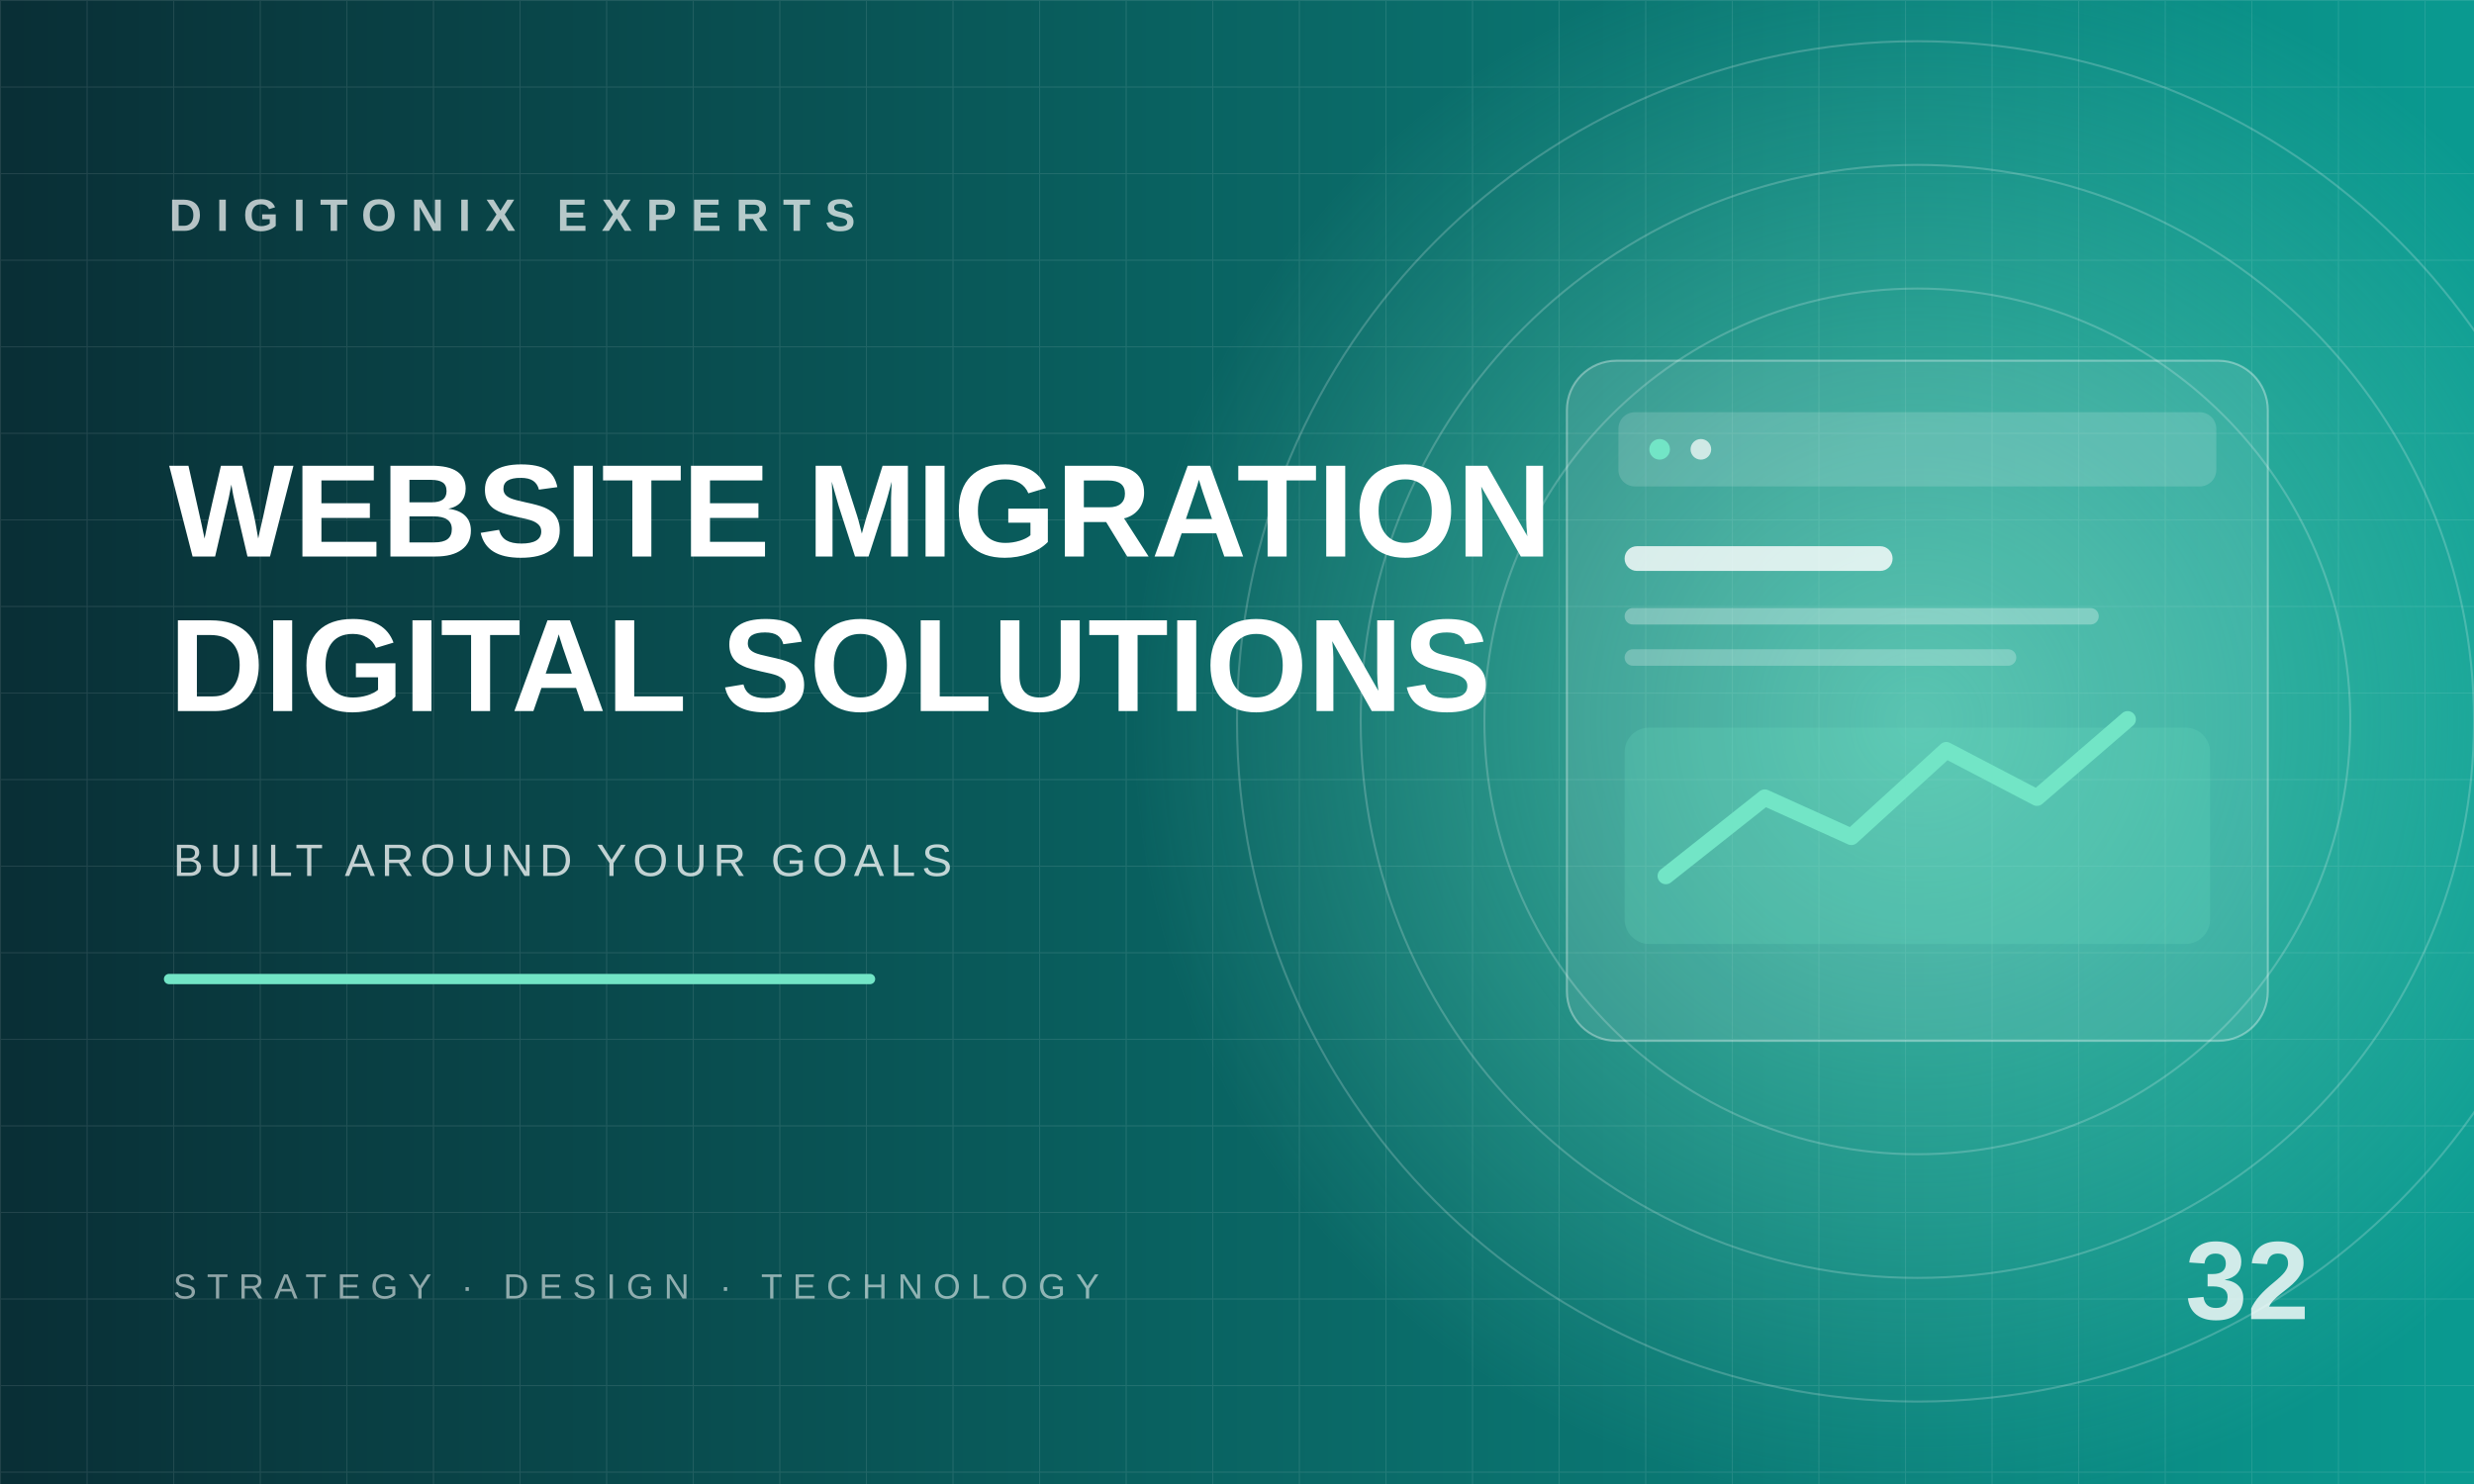
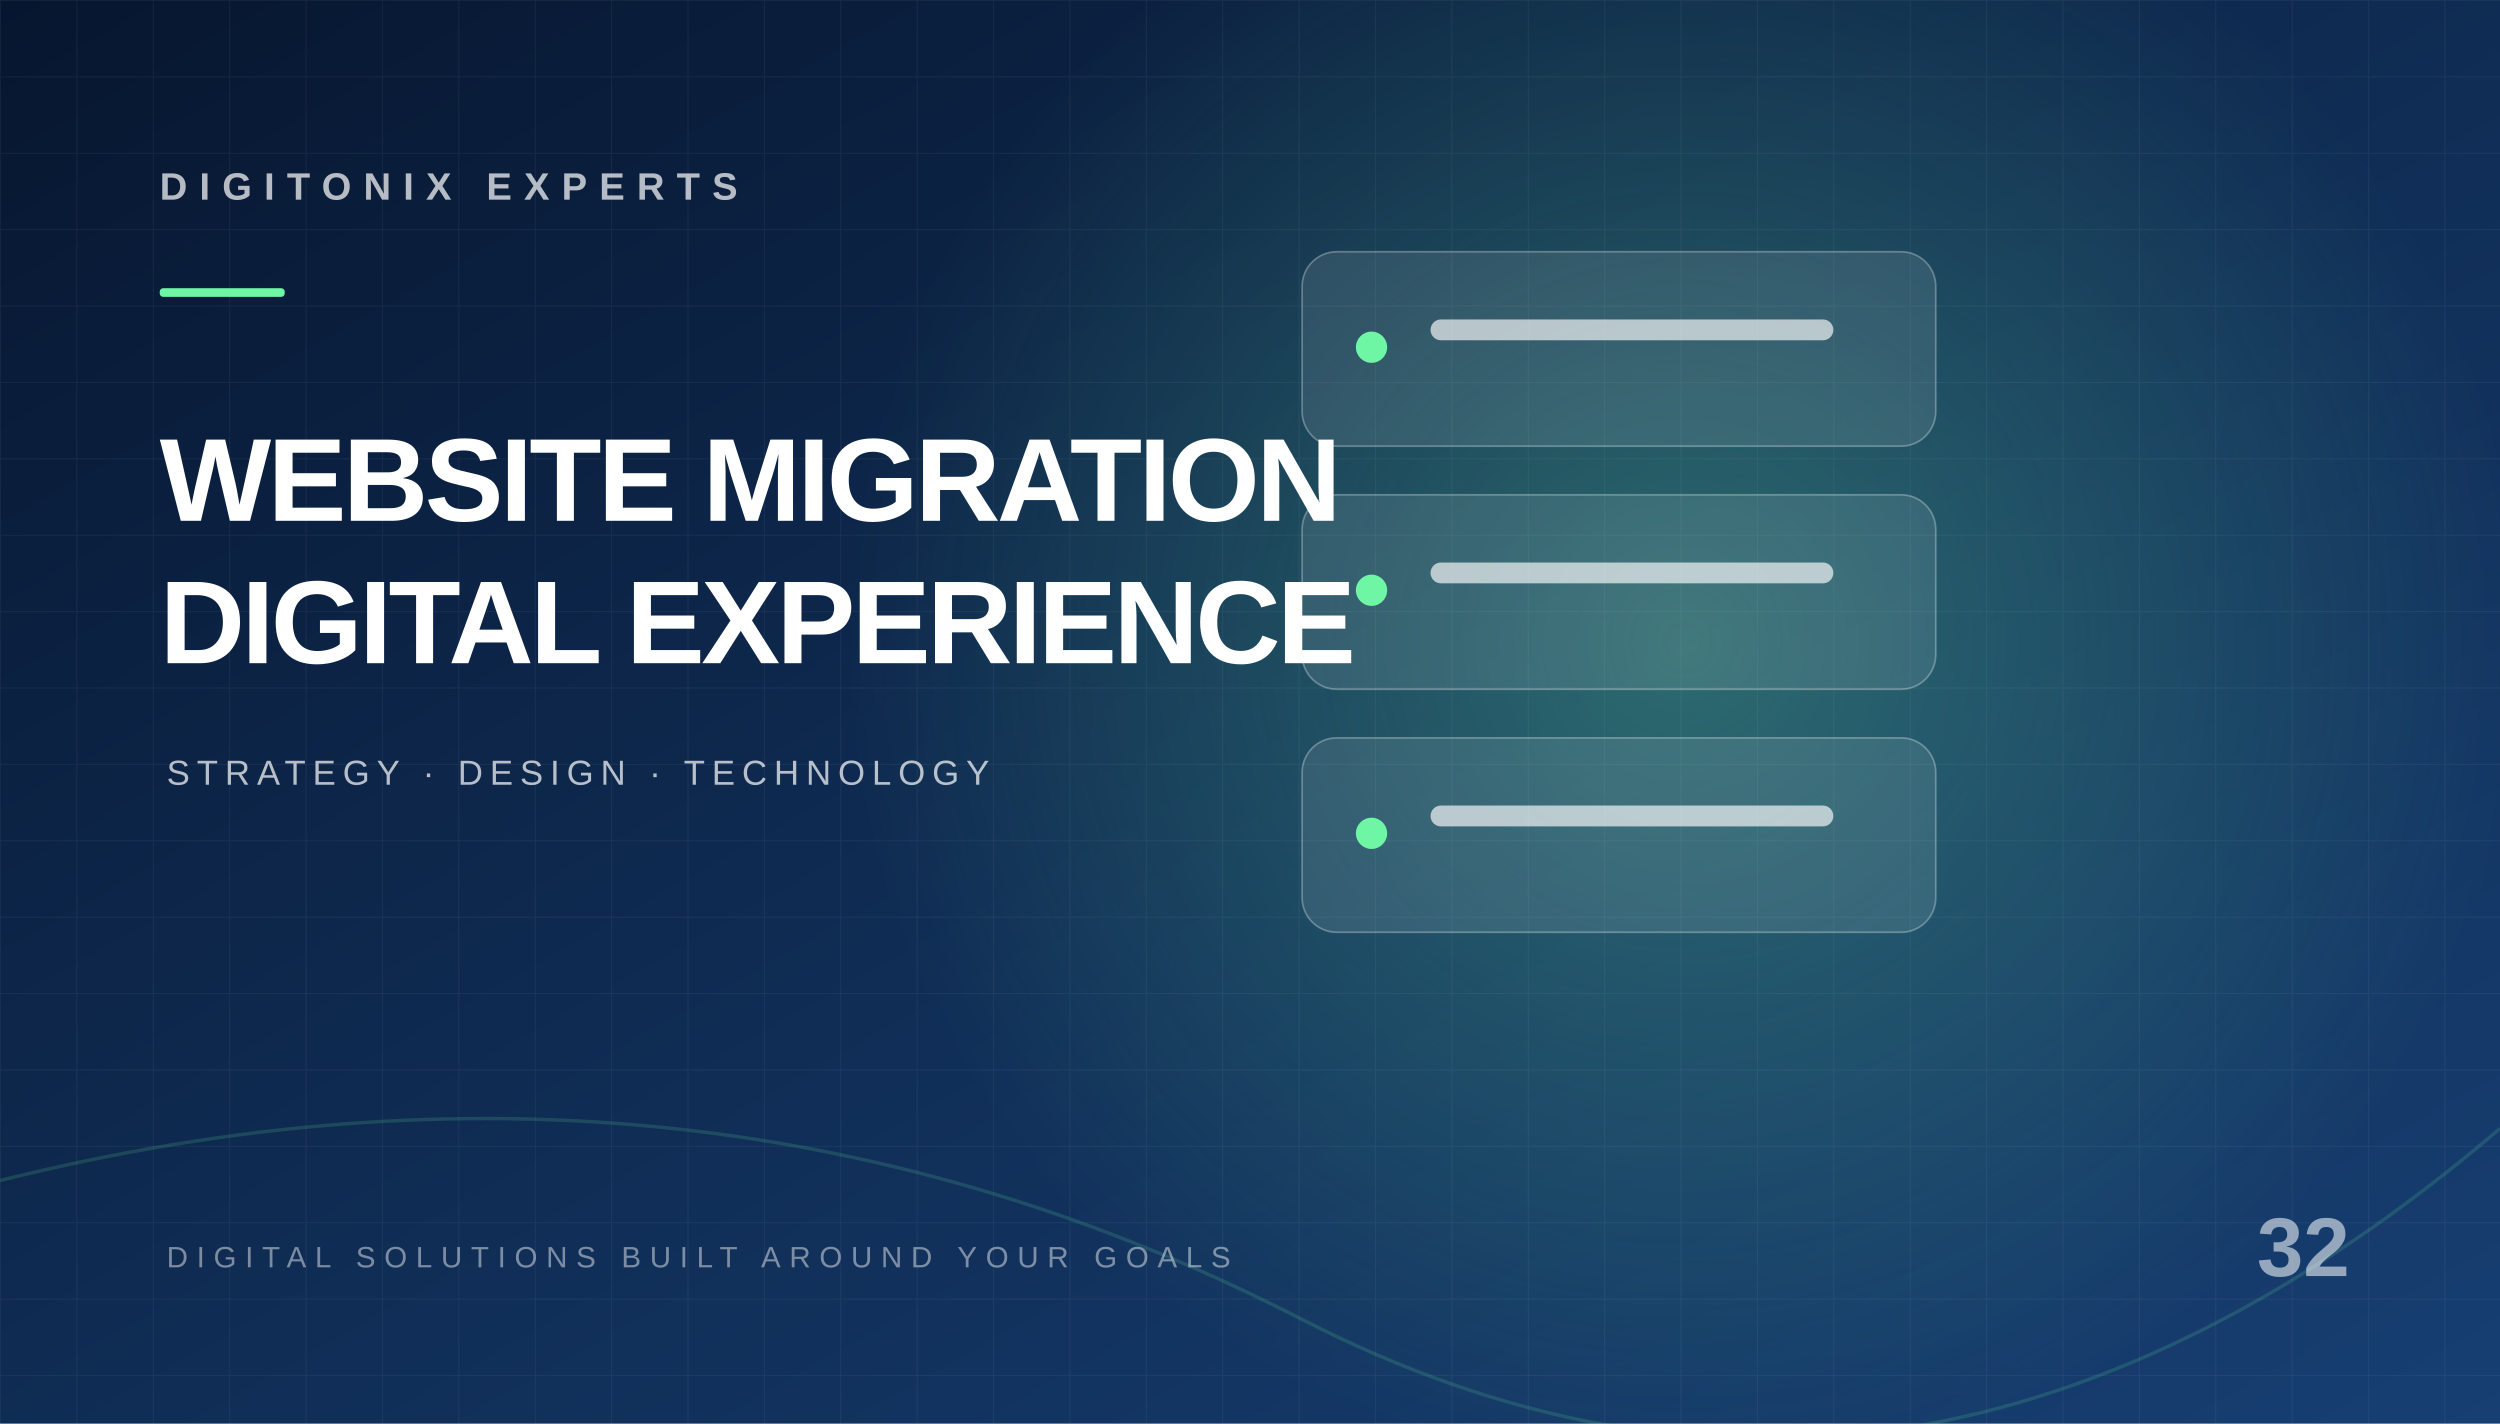
- <svg xmlns="http://www.w3.org/2000/svg" width="1200" height="720" viewBox="0 0 1200 720">
+ <svg xmlns="http://www.w3.org/2000/svg" width="1440" height="820" viewBox="0 0 1440 820">
  <defs>
-     <linearGradient id="g">
-       <stop stop-color="#092e35" />
-       <stop offset="1" stop-color="#0a9b91" />
+     <linearGradient id="bg" x1="0" y1="0" x2="1" y2="1">
+       <stop stop-color="#07162f" />
+       <stop offset=".55" stop-color="#102e57" />
+       <stop offset="1" stop-color="#173f72" />
    </linearGradient>
-     <radialGradient id="r">
-       <stop stop-color="#72e5c6" stop-opacity=".6" />
-       <stop offset="1" stop-color="#72e5c6" stop-opacity="0" />
+     <radialGradient id="glow">
+       <stop stop-color="hsl(144,88%,70%)" stop-opacity=".3" />
+       <stop offset="1" stop-color="hsl(144,88%,70%)" stop-opacity="0" />
    </radialGradient>
-     <pattern id="p" width="42" height="42" patternUnits="userSpaceOnUse">
-       <path d="M42 0H0V42" fill="none" stroke="#fff" stroke-opacity=".1" />
+     <pattern id="grid" width="44" height="44" patternUnits="userSpaceOnUse">
+       <path d="M44 0H0V44" fill="none" stroke="#fff" stroke-opacity=".055" />
    </pattern>
  </defs>
-   <rect width="1200" height="720" fill="url(#g)" />
-   <rect width="1200" height="720" fill="url(#p)" />
-   <circle cx="930" cy="350" r="380" fill="url(#r)" />
-   <g fill="none" stroke="#fff" stroke-opacity=".2">
-     <circle cx="930" cy="350" r="210" />
-     <circle cx="930" cy="350" r="270" />
-     <circle cx="930" cy="350" r="330" />
+   <rect width="1440" height="820" fill="url(#bg)" />
+   <rect width="1440" height="820" fill="url(#grid)" />
+   <circle cx="970" cy="370" r="480" fill="url(#glow)" />
+   <path d="M0 680Q400 580 750 760T1440 650" fill="none" stroke="hsl(144,88%,70%)" stroke-opacity=".15" stroke-width="2" />
+   <rect x="750" y="145" width="365" height="112" rx="20" fill="#fff" fill-opacity=".1" stroke="#fff" stroke-opacity=".3" />
+   <rect x="750" y="285" width="365" height="112" rx="20" fill="#fff" fill-opacity=".1" stroke="#fff" stroke-opacity=".3" />
+   <rect x="750" y="425" width="365" height="112" rx="20" fill="#fff" fill-opacity=".1" stroke="#fff" stroke-opacity=".3" />
+   <circle cx="790" cy="200" r="9" fill="hsl(144,88%,70%)" />
+   <circle cx="790" cy="340" r="9" fill="hsl(144,88%,70%)" />
+   <circle cx="790" cy="480" r="9" fill="hsl(144,88%,70%)" />
+   <path d="M830 190h220M830 330h220M830 470h220" stroke="#fff" stroke-opacity=".65" stroke-width="12" stroke-linecap="round" />
+   <g font-family="Arial,sans-serif" fill="#fff">
+     <text x="92" y="115" font-size="22" font-weight="700" letter-spacing="7" opacity=".7">DIGITONIX EXPERTS</text>
+     <rect x="92" y="166" width="72" height="5" rx="2" fill="hsl(144,88%,70%)" />
+     <text x="92" y="300" font-size="68" font-weight="800" letter-spacing="-2">WEBSITE MIGRATION</text>
+     <text x="92" y="382" font-size="68" font-weight="800" letter-spacing="-2">DIGITAL EXPERIENCE</text>
+     <text x="96" y="452" font-size="20" letter-spacing="4" opacity=".7">STRATEGY · DESIGN · TECHNOLOGY</text>
+     <text x="96" y="730" font-size="17" letter-spacing="5" opacity=".45">DIGITAL SOLUTIONS BUILT AROUND YOUR GOALS</text>
+     <text x="1300" y="735" font-size="48" font-weight="800" opacity=".55">32</text>
  </g>
-   <g transform="translate(760 175)">
-     <rect width="340" height="330" rx="24" fill="#fff" fill-opacity=".1" stroke="#fff" stroke-opacity=".35" />
-     <rect x="25" y="25" width="290" height="36" rx="8" fill="#fff" fill-opacity=".15" />
-     <circle cx="45" cy="43" r="5" fill="#72e5c6" />
-     <circle cx="65" cy="43" r="5" fill="#fff" fill-opacity=".7" />
-     <rect x="28" y="90" width="130" height="12" rx="6" fill="#fff" fill-opacity=".8" />
-     <rect x="28" y="120" width="230" height="8" rx="4" fill="#fff" fill-opacity=".3" />
-     <rect x="28" y="140" width="190" height="8" rx="4" fill="#fff" fill-opacity=".25" />
-     <rect x="28" y="178" width="284" height="105" rx="12" fill="#72e5c6" fill-opacity=".2" />
-     <path d="M48 250l48-38 42 19 46-42 44 23 44-38" fill="none" stroke="#72e5c6" stroke-width="8" stroke-linecap="round" stroke-linejoin="round" />
-   </g>
-   <g fill="#fff" font-family="Arial,sans-serif">
-     <text x="82" y="112" font-size="22" font-weight="700" letter-spacing="7" opacity=".7">DIGITONIX EXPERTS</text>
-     <text x="82" y="270" font-size="64" font-weight="800">WEBSITE MIGRATION</text>
-     <text x="82" y="345" font-size="64" font-weight="800">DIGITAL SOLUTIONS</text>
-     <text x="84" y="425" font-size="22" letter-spacing="3" opacity=".75">BUILT AROUND YOUR GOALS</text>
-     <text x="84" y="630" font-size="17" letter-spacing="5" opacity=".55">STRATEGY · DESIGN · TECHNOLOGY</text>
-     <text x="1060" y="640" font-size="54" font-weight="800" opacity=".8">32</text>
-   </g>
-   <path d="M82 475h340" stroke="#72e5c6" stroke-width="5" stroke-linecap="round" />
</svg>
